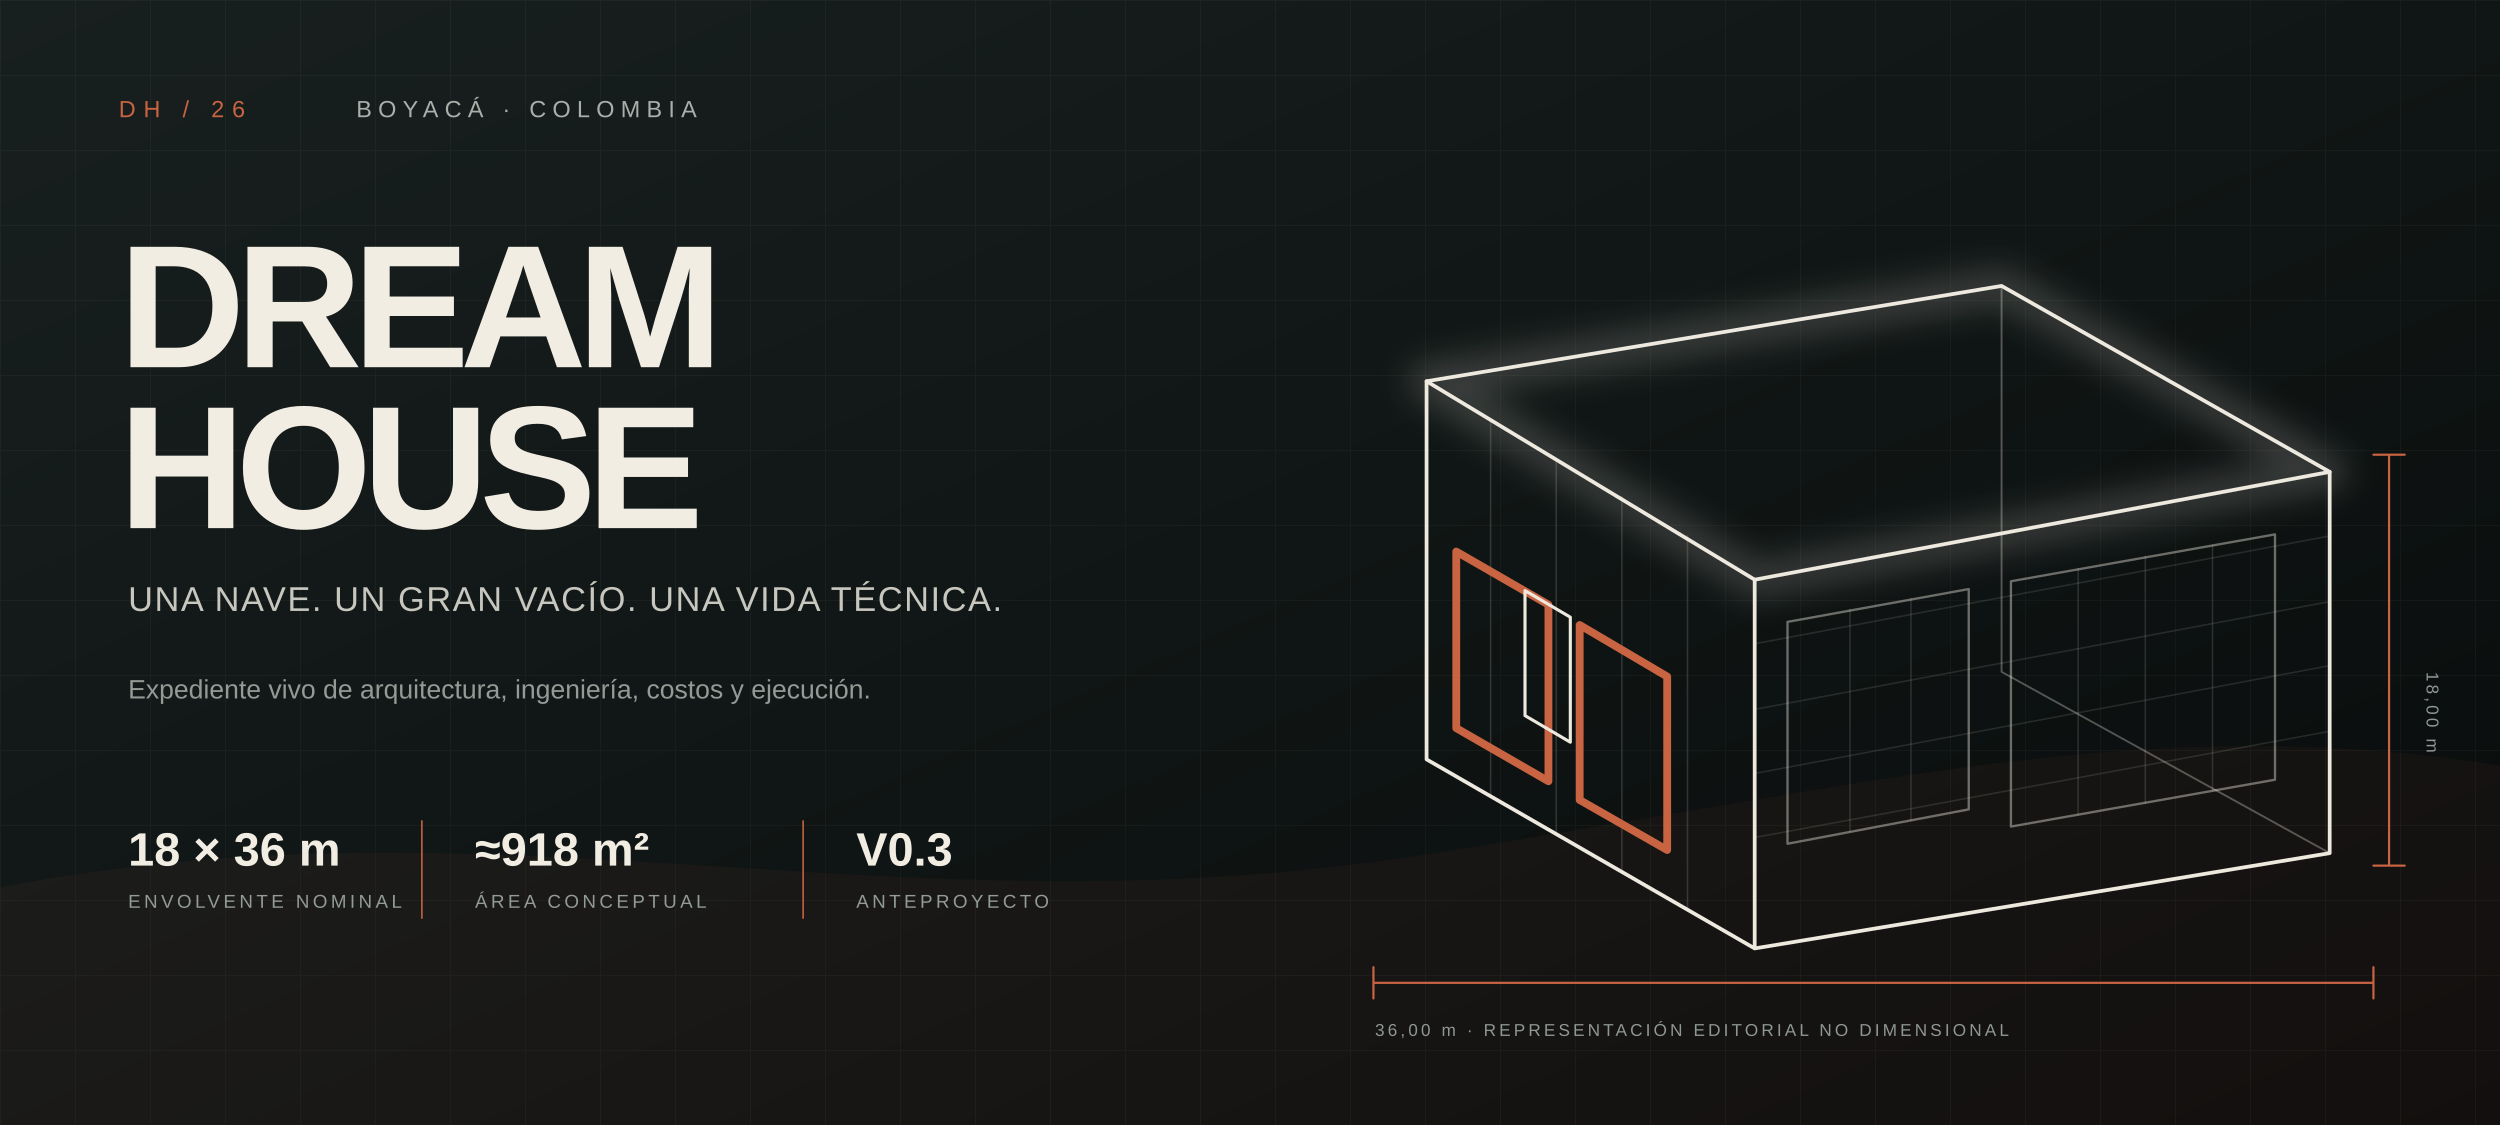
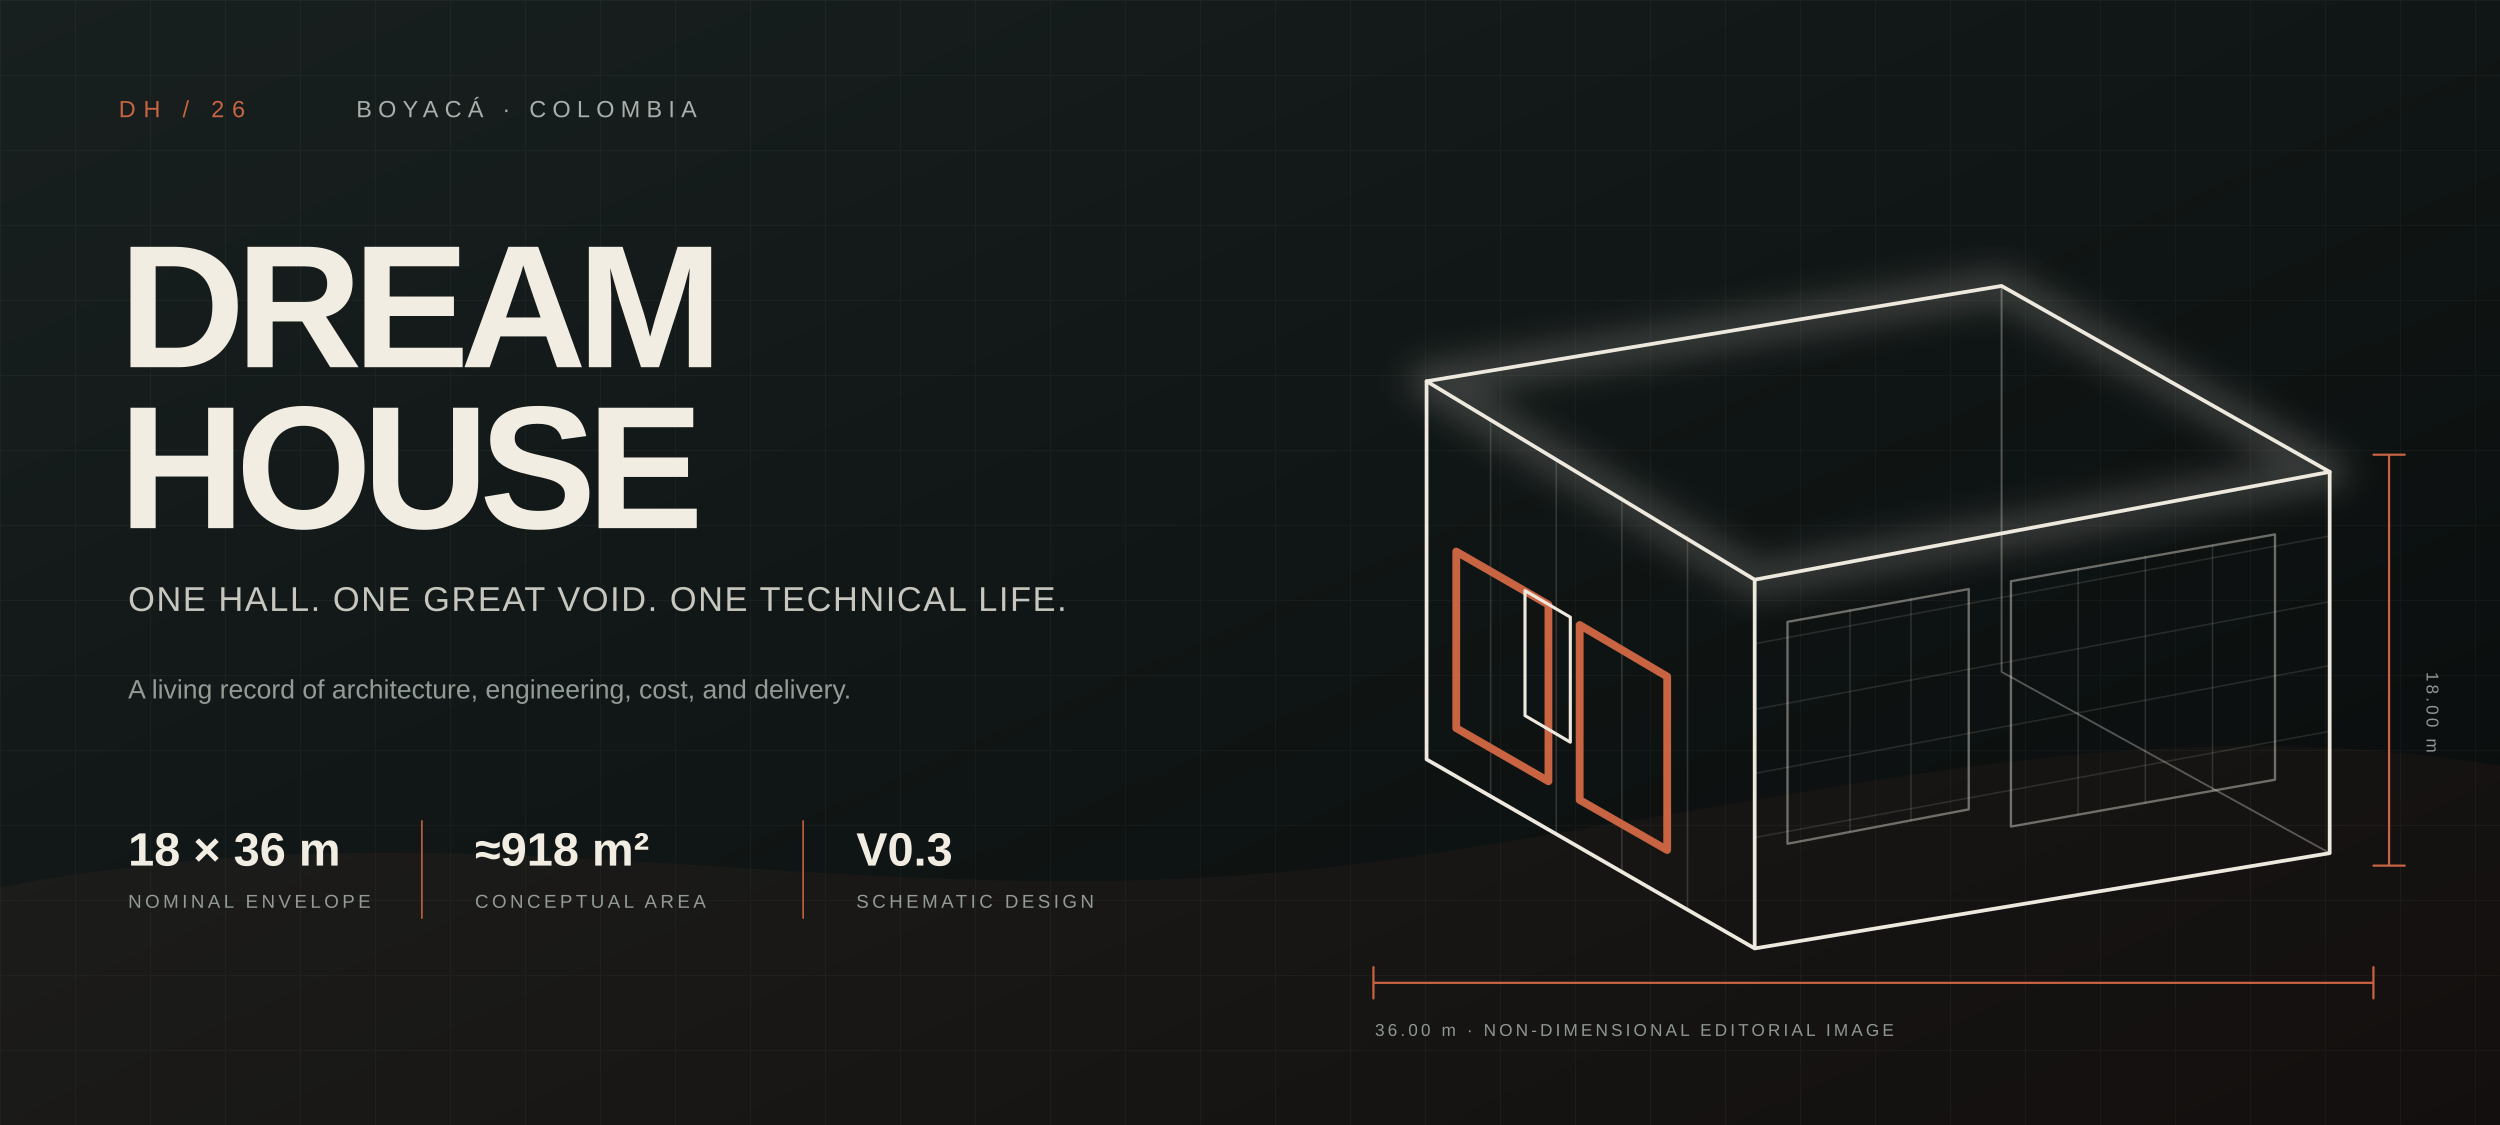
<svg xmlns="http://www.w3.org/2000/svg" width="1600" height="720" viewBox="0 0 1600 720" role="img" aria-labelledby="title desc">
  <defs>
    <pattern id="grid" width="48" height="48" patternUnits="userSpaceOnUse">
      <path d="M48 0H0V48" fill="none" stroke="#d8d2c7" stroke-opacity=".055" stroke-width="1" />
    </pattern>
    <linearGradient id="fade" x1="0" y1="0" x2="1" y2="1">
      <stop offset="0" stop-color="#18201f" />
      <stop offset="1" stop-color="#080b0b" />
    </linearGradient>
    <filter id="glow" x="-20%" y="-20%" width="140%" height="140%">
      <feGaussianBlur stdDeviation="10" />
    </filter>
  </defs>
  <rect width="1600" height="720" fill="url(#fade)" />
  <rect width="1600" height="720" fill="url(#grid)" />
  <path d="M0 568C320 506 573 599 905 548C1198 503 1373 454 1600 490V720H0Z" fill="#c86442" opacity=".055" />
  <g fill="none" stroke-linejoin="round" stroke-linecap="round">
    <path d="M913 244L1281 183L1491 302L1123 371Z" stroke="#eee9df" stroke-opacity=".18" stroke-width="24" filter="url(#glow)" />
    <path d="M913 244L1281 183L1491 302L1123 371Z" stroke="#eee9df" stroke-width="2.4" />
    <path d="M913 244V486L1123 607V371M1491 302V546L1123 607" stroke="#eee9df" stroke-width="2.4" />
    <path d="M913 244L1123 371V607M1281 183V430L1491 546" stroke="#eee9df" stroke-opacity=".32" stroke-width="1.2" />
    <path d="M954 268L954 510M996 293L996 534M1038 318L1038 558M1080 343L1080 582" stroke="#eee9df" stroke-opacity=".16" />
    <path d="M1123 371L1491 302M1123 412L1491 343M1123 454L1491 385M1123 495L1491 426M1123 536L1491 468" stroke="#eee9df" stroke-opacity=".12" />
    <path d="M932 353L991 387V500L932 466ZM1011 400L1067 433V544L1011 512Z" stroke="#c86442" stroke-width="5" />
    <path d="M976 378L1005 395V475L976 458Z" stroke="#eee9df" stroke-width="2" />
    <path d="M1144 398L1260 377V518L1144 540ZM1287 372L1456 342V499L1287 529Z" stroke="#eee9df" stroke-opacity=".42" stroke-width="1.5" />
    <path d="M1184 390V532M1223 383V525M1330 364V521M1373 356V514M1416 349V506" stroke="#eee9df" stroke-opacity=".14" />
    <path d="M880 629H1519M879 619V639M1519 619V639" stroke="#c86442" stroke-width="1.4" />
    <path d="M1529 291V554M1519 291H1539M1519 554H1539" stroke="#c86442" stroke-width="1.4" />
  </g>
  <g font-family="Arial, Helvetica, sans-serif" fill="#f2ede3">
    <text x="76" y="75" font-size="15" letter-spacing="5" fill="#c86442">DH / 26</text>
    <text x="228" y="75" font-size="15" letter-spacing="4" fill="#a9afaa">BOYACÁ · COLOMBIA</text>
    <text x="76" y="235" font-size="112" font-weight="700" letter-spacing="-6">DREAM</text>
    <text x="76" y="338" font-size="112" font-weight="700" letter-spacing="-6">HOUSE</text>
-     <text x="82" y="391" font-size="22" letter-spacing="1" fill="#c7c7bf">UNA NAVE. UN GRAN VACÍO. UNA VIDA TÉCNICA.</text>
-     <text x="82" y="447" font-size="17" fill="#929b96">Expediente vivo de arquitectura, ingeniería, costos y ejecución.</text>
+     <text x="82" y="391" font-size="22" letter-spacing="1" fill="#c7c7bf">ONE HALL. ONE GREAT VOID. ONE TECHNICAL LIFE.</text>
+     <text x="82" y="447" font-size="17" fill="#929b96">A living record of architecture, engineering, cost, and delivery.</text>
    <g transform="translate(82 554)">
      <text y="0" font-size="30" font-weight="700">18 × 36 m</text>
-       <text y="27" font-size="12" letter-spacing="2.2" fill="#929b96">ENVOLVENTE NOMINAL</text>
+       <text y="27" font-size="12" letter-spacing="2.2" fill="#929b96">NOMINAL ENVELOPE</text>
      <line x1="188" y1="-29" x2="188" y2="34" stroke="#c86442" />
      <text x="222" y="0" font-size="30" font-weight="700">≈918 m²</text>
-       <text x="222" y="27" font-size="12" letter-spacing="2.2" fill="#929b96">ÁREA CONCEPTUAL</text>
+       <text x="222" y="27" font-size="12" letter-spacing="2.2" fill="#929b96">CONCEPTUAL AREA</text>
      <line x1="432" y1="-29" x2="432" y2="34" stroke="#c86442" />
      <text x="466" y="0" font-size="30" font-weight="700">V0.3</text>
-       <text x="466" y="27" font-size="12" letter-spacing="2.2" fill="#929b96">ANTEPROYECTO</text>
+       <text x="466" y="27" font-size="12" letter-spacing="2.2" fill="#929b96">SCHEMATIC DESIGN</text>
    </g>
-     <text x="880" y="663" font-size="11" letter-spacing="2" fill="#8f9893">36,00 m · REPRESENTACIÓN EDITORIAL NO DIMENSIONAL</text>
-     <text x="1553" y="430" transform="rotate(90 1553 430)" font-size="11" letter-spacing="2" fill="#8f9893">18,00 m</text>
+     <text x="880" y="663" font-size="11" letter-spacing="2" fill="#8f9893">36.00 m · NON-DIMENSIONAL EDITORIAL IMAGE</text>
+     <text x="1553" y="430" transform="rotate(90 1553 430)" font-size="11" letter-spacing="2" fill="#8f9893">18.00 m</text>
  </g>
</svg>
